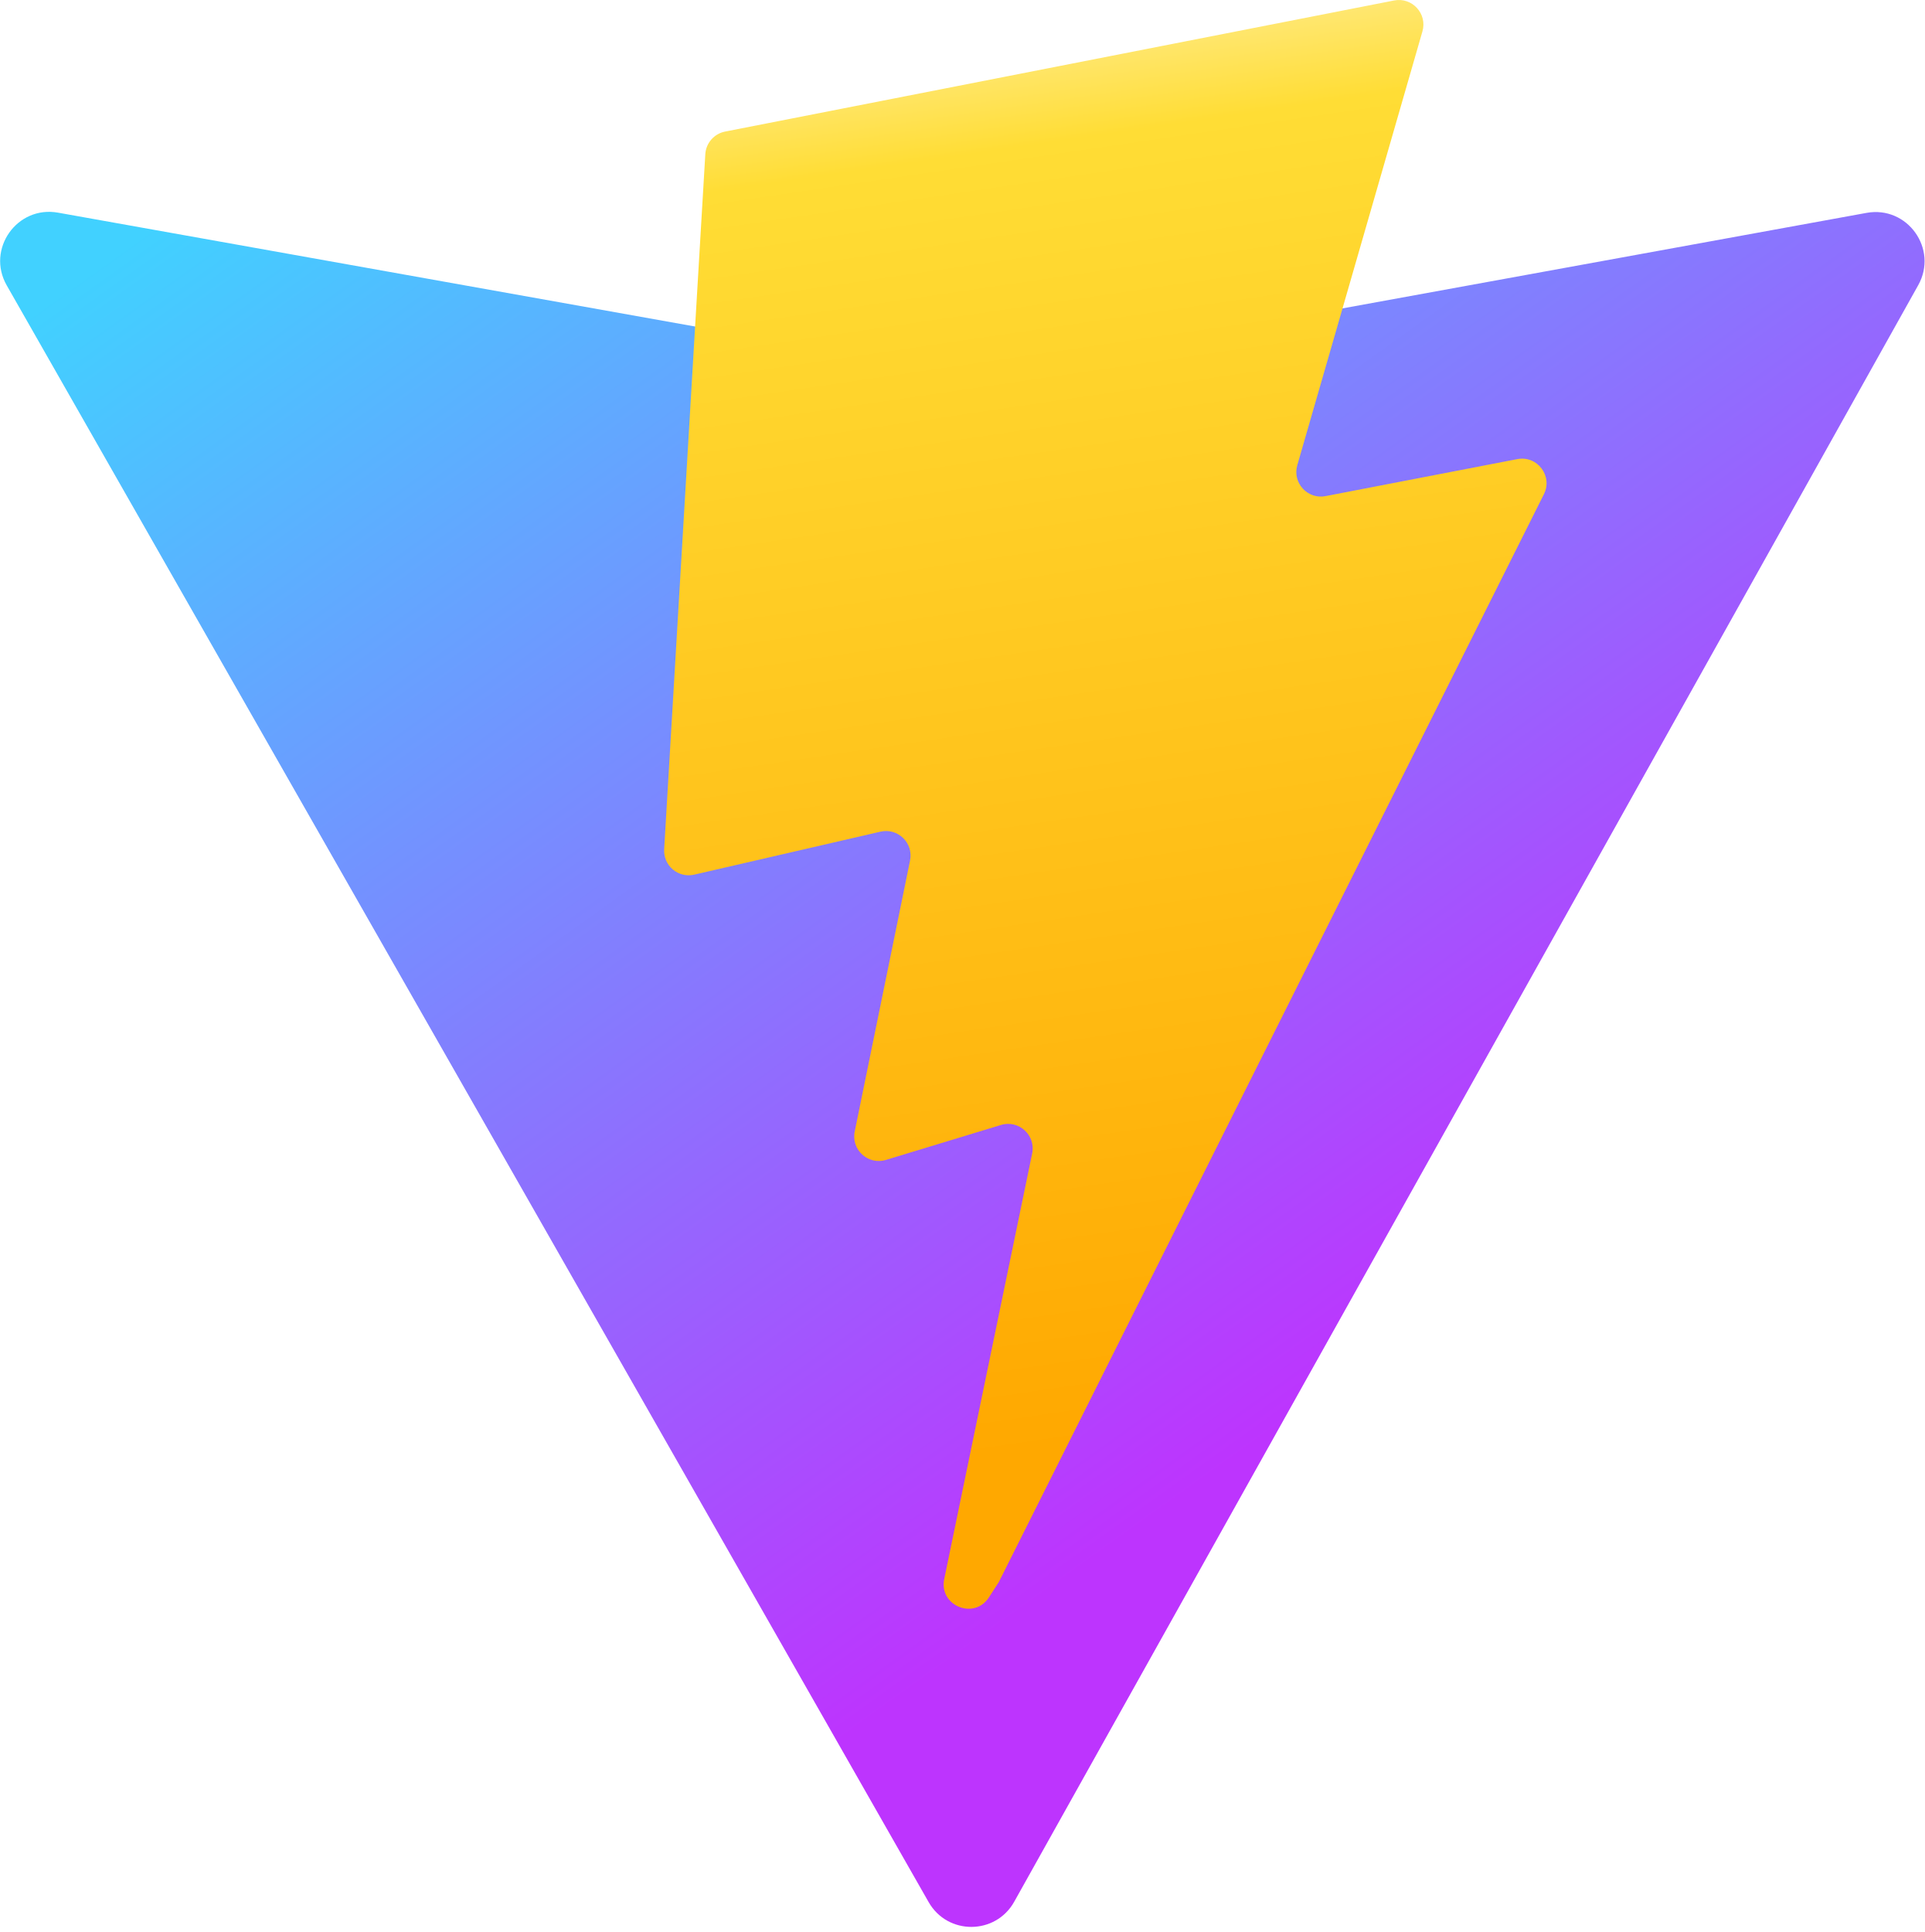
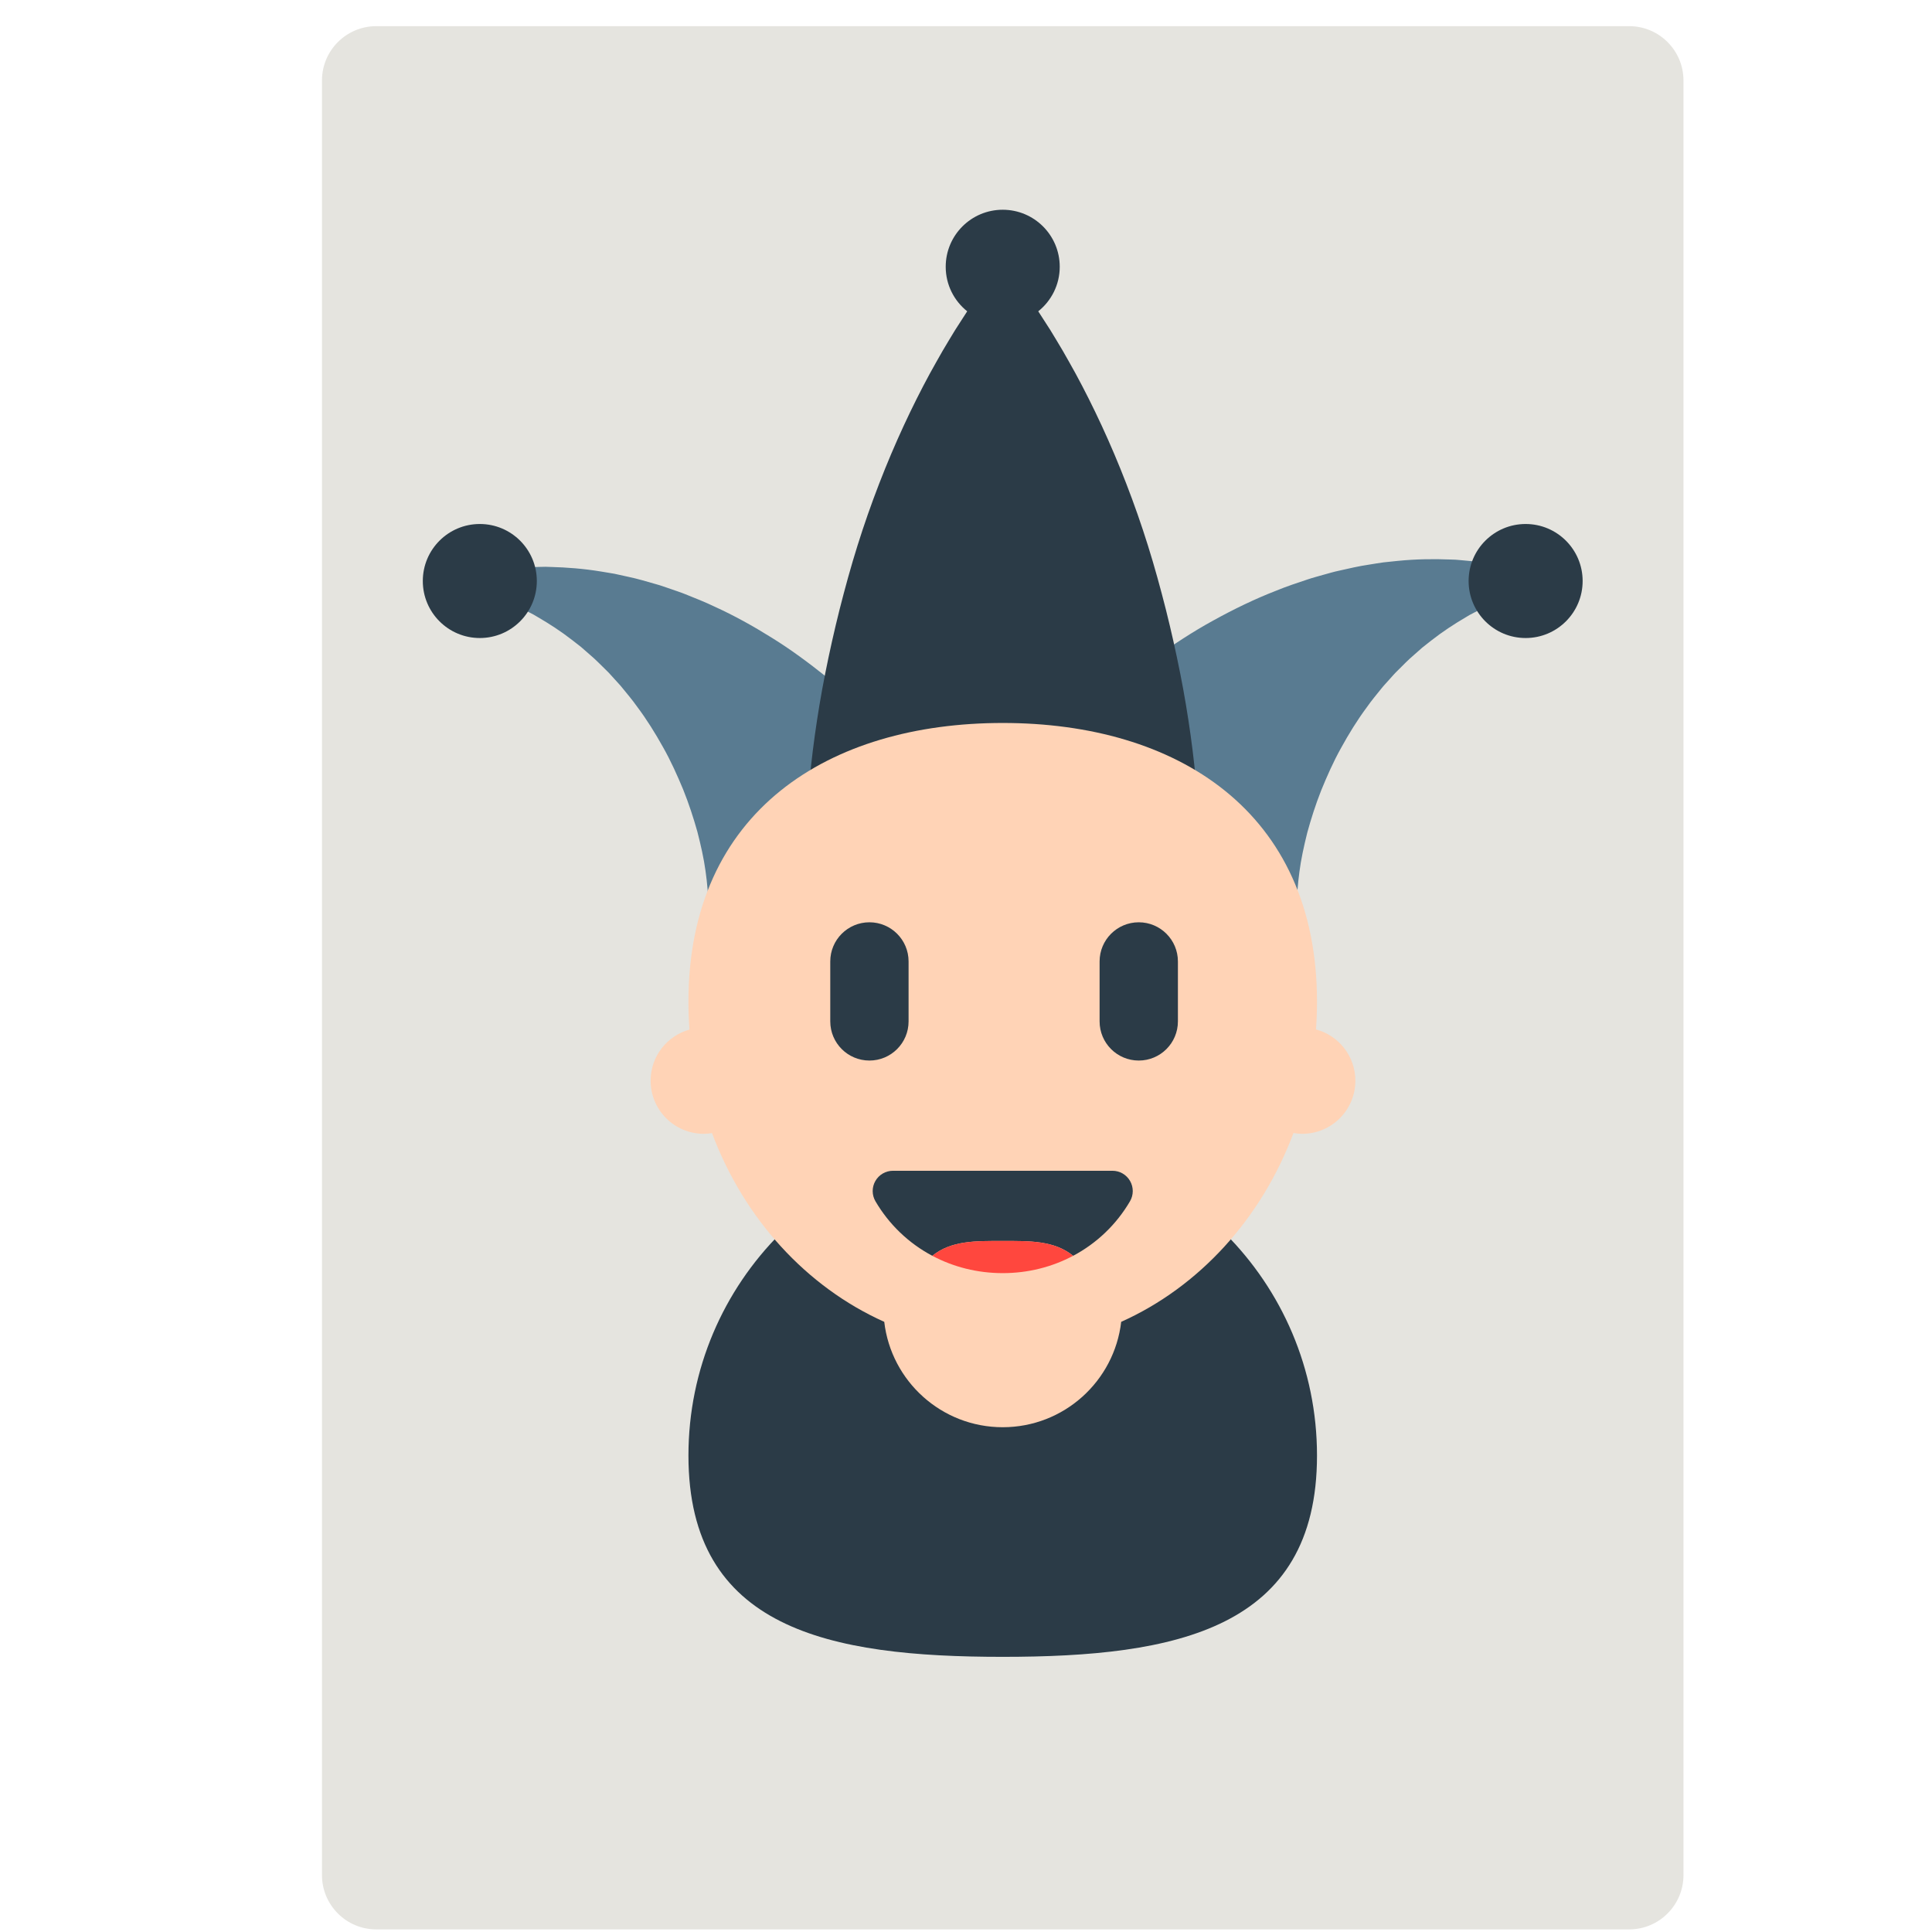
- <svg xmlns="http://www.w3.org/2000/svg" aria-hidden="true" role="img" class="iconify iconify--logos" width="31.88" height="32" preserveAspectRatio="xMidYMid meet" viewBox="0 0 256 257">
-   <defs>
-     <linearGradient id="IconifyId1813088fe1fbc01fb466" x1="-.828%" x2="57.636%" y1="7.652%" y2="78.411%">
-       <stop offset="0%" stop-color="#41D1FF" />
-       <stop offset="100%" stop-color="#BD34FE" />
-     </linearGradient>
-     <linearGradient id="IconifyId1813088fe1fbc01fb467" x1="43.376%" x2="50.316%" y1="2.242%" y2="89.03%">
-       <stop offset="0%" stop-color="#FFEA83" />
-       <stop offset="8.333%" stop-color="#FFDD35" />
-       <stop offset="100%" stop-color="#FFA800" />
-     </linearGradient>
-   </defs>
-   <path fill="url(#IconifyId1813088fe1fbc01fb466)" d="M255.153 37.938L134.897 252.976c-2.483 4.44-8.862 4.466-11.382.048L.875 37.958c-2.746-4.814 1.371-10.646 6.827-9.67l120.385 21.517a6.537 6.537 0 0 0 2.322-.004l117.867-21.483c5.438-.991 9.574 4.796 6.877 9.62Z" />
-   <path fill="url(#IconifyId1813088fe1fbc01fb467)" d="M185.432.063L96.44 17.501a3.268 3.268 0 0 0-2.634 3.014l-5.474 92.456a3.268 3.268 0 0 0 3.997 3.378l24.777-5.718c2.318-.535 4.413 1.507 3.936 3.838l-7.361 36.047c-.495 2.426 1.782 4.5 4.151 3.78l15.304-4.649c2.372-.72 4.652 1.36 4.15 3.788l-11.698 56.621c-.732 3.542 3.979 5.473 5.943 2.437l1.313-2.028l72.516-144.72c1.215-2.423-.88-5.186-3.54-4.672l-25.505 4.922c-2.396.462-4.435-1.77-3.759-4.114l16.646-57.705c.677-2.35-1.37-4.583-3.769-4.113Z" />
+ <svg xmlns="http://www.w3.org/2000/svg" width="32" height="32" viewBox="0 0 512 512">
+   <path fill="#E5E4DF" d="M431.739 511.311H99.726c-7.953 0-14.4-6.447-14.4-14.4V21.333c0-7.953 6.447-14.4 14.4-14.4h332.013c7.953 0 14.4 6.447 14.4 14.4v475.579c0 7.952-6.447 14.399-14.4 14.399z" />
+   <path fill="#2B3B47" d="M349.019 385.733c0 45.998-37.289 53.348-83.287 53.348s-83.287-7.35-83.287-53.348s37.289-83.287 83.287-83.287s83.287 37.289 83.287 83.287z" />
+   <path fill="#597B91" d="M408.825 152.722c-1.158-.343-2.874-.947-5.11-1.525c-2.231-.506-5.012-1.286-8.266-1.743c-1.63-.256-3.402-.587-5.263-.724l-2.9-.269l-1.521-.132l-1.547-.054c-4.193-.169-8.844-.127-13.788.364l-3.788.395c-1.27.176-2.549.393-3.862.603c-2.65.385-5.272 1.006-8.016 1.622c-1.387.289-2.707.706-4.091 1.078c-1.363.397-2.791.757-4.155 1.222c-2.74.917-5.59 1.85-8.345 2.99c-5.614 2.176-11.149 4.857-16.595 7.865c-5.475 2.99-10.687 6.436-15.779 10.081c-5.045 3.677-9.828 7.651-14.344 11.78c-4.448 4.182-8.672 8.479-12.45 12.941c-3.793 4.455-7.245 8.968-10.243 13.548c-3.04 4.5-5.599 9.155-7.774 13.518a122.454 122.454 0 0 0-2.024 4.464a86.422 86.422 0 0 0-.704-1.645c-1.832-4.008-3.993-8.324-6.612-12.567c-2.573-4.309-5.573-8.614-8.894-12.904c-3.306-4.298-7.043-8.485-10.995-12.599c-4.021-4.062-8.302-8.015-12.85-11.714c-4.593-3.665-9.314-7.177-14.311-10.268c-4.969-3.109-10.045-5.934-15.228-8.286c-2.541-1.229-5.182-2.258-7.725-3.281c-1.266-.519-2.595-.931-3.865-1.385c-1.29-.428-2.52-.905-3.817-1.252c-2.565-.735-5.023-1.482-7.517-1.996c-1.235-.275-2.441-.558-3.64-.801l-3.583-.598c-4.685-.766-9.127-1.091-13.161-1.197l-1.489-.049l-1.467.03l-2.805.069c-1.804.006-3.528.211-5.119.347c-3.176.216-5.913.781-8.118 1.109c-2.211.4-3.918.863-5.073 1.11l-1.762.412v1.386l1.719.475c1.114.331 2.748.715 4.771 1.385c2.015.741 4.45 1.467 7.111 2.693c1.333.585 2.747 1.138 4.177 1.915l2.195 1.123l1.124.577l1.122.662c3.018 1.748 6.15 3.762 9.219 6.153l2.311 1.803l2.261 1.975c1.529 1.279 2.97 2.772 4.433 4.204c.743.694 1.42 1.518 2.129 2.274c.694.785 1.418 1.51 2.081 2.34c1.336 1.643 2.69 3.23 3.923 4.98c2.542 3.377 4.813 7.027 6.868 10.712c2.081 3.664 3.806 7.529 5.366 11.273c1.521 3.787 2.751 7.568 3.768 11.191c.94 3.661 1.721 7.145 2.165 10.414c.458 3.257.719 6.264.713 8.893c.07 2.649-.186 4.875-.431 6.697c-.155.894-.361 1.654-.499 2.368l-.589 1.681c-.275.068-.499.012-.656-.002l-.111-.021c-.038.133-.076.359-.112.522l-.195.957l-.358 1.755l80.326-2.752l-.007-.024l81.769 2.801l-.366-1.755l-.2-.957c-.036-.162-.076-.39-.114-.521l-.114.033c-.162.031-.392.105-.675.057l-.612-1.646c-.147-.703-.361-1.452-.526-2.335c-.265-1.802-.543-4.009-.497-6.643c-.03-2.614.205-5.609.637-8.857c.418-3.26 1.171-6.737 2.083-10.395c.989-3.619 2.19-7.399 3.683-11.187c1.532-3.745 3.23-7.615 5.284-11.284c2.029-3.691 4.273-7.349 6.791-10.736c1.221-1.756 2.564-3.347 3.888-4.997c.658-.832 1.377-1.56 2.065-2.349c.703-.76 1.376-1.587 2.114-2.284c1.453-1.439 2.884-2.939 4.405-4.225l2.249-1.986l2.299-1.814c3.054-2.407 6.174-4.437 9.183-6.2l1.118-.668l1.121-.582l2.19-1.134c1.427-.784 2.838-1.345 4.169-1.937c2.656-1.24 5.088-1.978 7.102-2.728c2.021-.68 3.654-1.072 4.768-1.408l1.719-.483v-1.386c.004-.003-.61-.198-1.761-.562z" />
+   <path fill="#2B3B47" d="M317.858 223.976c-.11-8.516-.845-18.451-2.329-29.095c-.746-5.322-1.643-10.822-2.76-16.41a349.14 349.14 0 0 0-3.8-16.943c-1.442-5.677-2.997-11.354-4.752-16.943a264.217 264.217 0 0 0-5.74-16.41c-4.108-10.645-8.769-20.58-13.388-29.095c-1.146-2.129-2.349-4.169-3.436-6.11c-1.126-1.94-2.276-3.781-3.312-5.511l-3.122-4.845l-.076-.112c3.469-2.768 5.698-7.025 5.698-11.808c0-8.344-6.764-15.109-15.109-15.109c-8.344 0-15.109 6.764-15.109 15.109c0 4.783 2.229 9.039 5.698 11.808l-.076.112l-3.122 4.845c-1.036 1.73-2.186 3.57-3.312 5.511c-1.087 1.94-2.29 3.981-3.436 6.11c-4.619 8.516-9.28 18.451-13.388 29.095a264.217 264.217 0 0 0-5.74 16.41c-1.755 5.588-3.309 11.266-4.752 16.943a348.874 348.874 0 0 0-3.8 16.943c-1.117 5.588-2.014 11.088-2.76 16.41c-1.484 10.645-2.219 20.58-2.329 29.095c-.126 8.516.344 15.612.944 20.58c.303 2.484.62 4.435.869 5.766c.247 1.331.426 2.04.426 2.04h99.774s.179-.71.426-2.04c.249-1.331.566-3.282.869-5.766c.6-4.968 1.071-12.064.944-20.58z" />
+   <path fill="#FFD3B6" d="M348.751 272.809c.176-2.428.268-4.882.268-7.36c0-50.582-37.289-73.855-83.287-73.855s-83.287 23.273-83.287 73.855c0 2.49.094 4.956.271 7.396c-5.935 1.654-10.296 7.086-10.296 13.548c0 7.774 6.302 14.077 14.077 14.077c.747 0 1.475-.075 2.19-.187c8.484 22.667 24.997 40.765 45.648 50.015c1.827 15.724 15.183 27.931 31.397 27.931s29.569-12.207 31.397-27.931c20.657-9.253 37.174-27.358 45.656-50.035c.758.126 1.531.208 2.325.208c7.774 0 14.077-6.302 14.077-14.077c-.001-6.514-4.43-11.978-10.436-13.585z" />
+   <path fill="#2B3B47" d="M299.48 312.97a5.369 5.369 0 0 0-4.663-2.704h-58.171a5.37 5.37 0 0 0-4.663 2.704a5.363 5.363 0 0 0 .032 5.398a38.149 38.149 0 0 0 15.058 14.433c5.012-4.07 11.495-3.934 18.659-3.934s13.65-.137 18.66 3.934a38.153 38.153 0 0 0 15.057-14.433a5.363 5.363 0 0 0 .031-5.398z" />
+   <path fill="#FF473E" d="M247.073 332.801c5.588 2.967 11.949 4.591 18.664 4.591c6.71 0 13.068-1.625 18.654-4.591c-5.01-4.071-11.495-3.934-18.66-3.934c-7.163 0-13.646-.136-18.658 3.934z" />
+   <path fill="#2B3B47" d="M142.266 153.974c0 8.344-6.764 15.109-15.109 15.109s-15.109-6.764-15.109-15.109s6.764-15.109 15.109-15.109s15.109 6.764 15.109 15.109zm262.041-15.109c-8.344 0-15.109 6.764-15.109 15.109s6.764 15.109 15.109 15.109c8.344 0 15.109-6.764 15.109-15.109s-6.765-15.109-15.109-15.109zM230.406 244.416c-5.731 0-10.377 4.646-10.377 10.377v15.886c0 5.731 4.646 10.377 10.377 10.377c5.731 0 10.377-4.646 10.377-10.377v-15.886c0-5.731-4.646-10.377-10.377-10.377zm71.376 0c-5.731 0-10.377 4.646-10.377 10.377v15.886c0 5.731 4.646 10.377 10.377 10.377c5.731 0 10.377-4.646 10.377-10.377v-15.886c0-5.731-4.646-10.377-10.377-10.377z" />
</svg>
